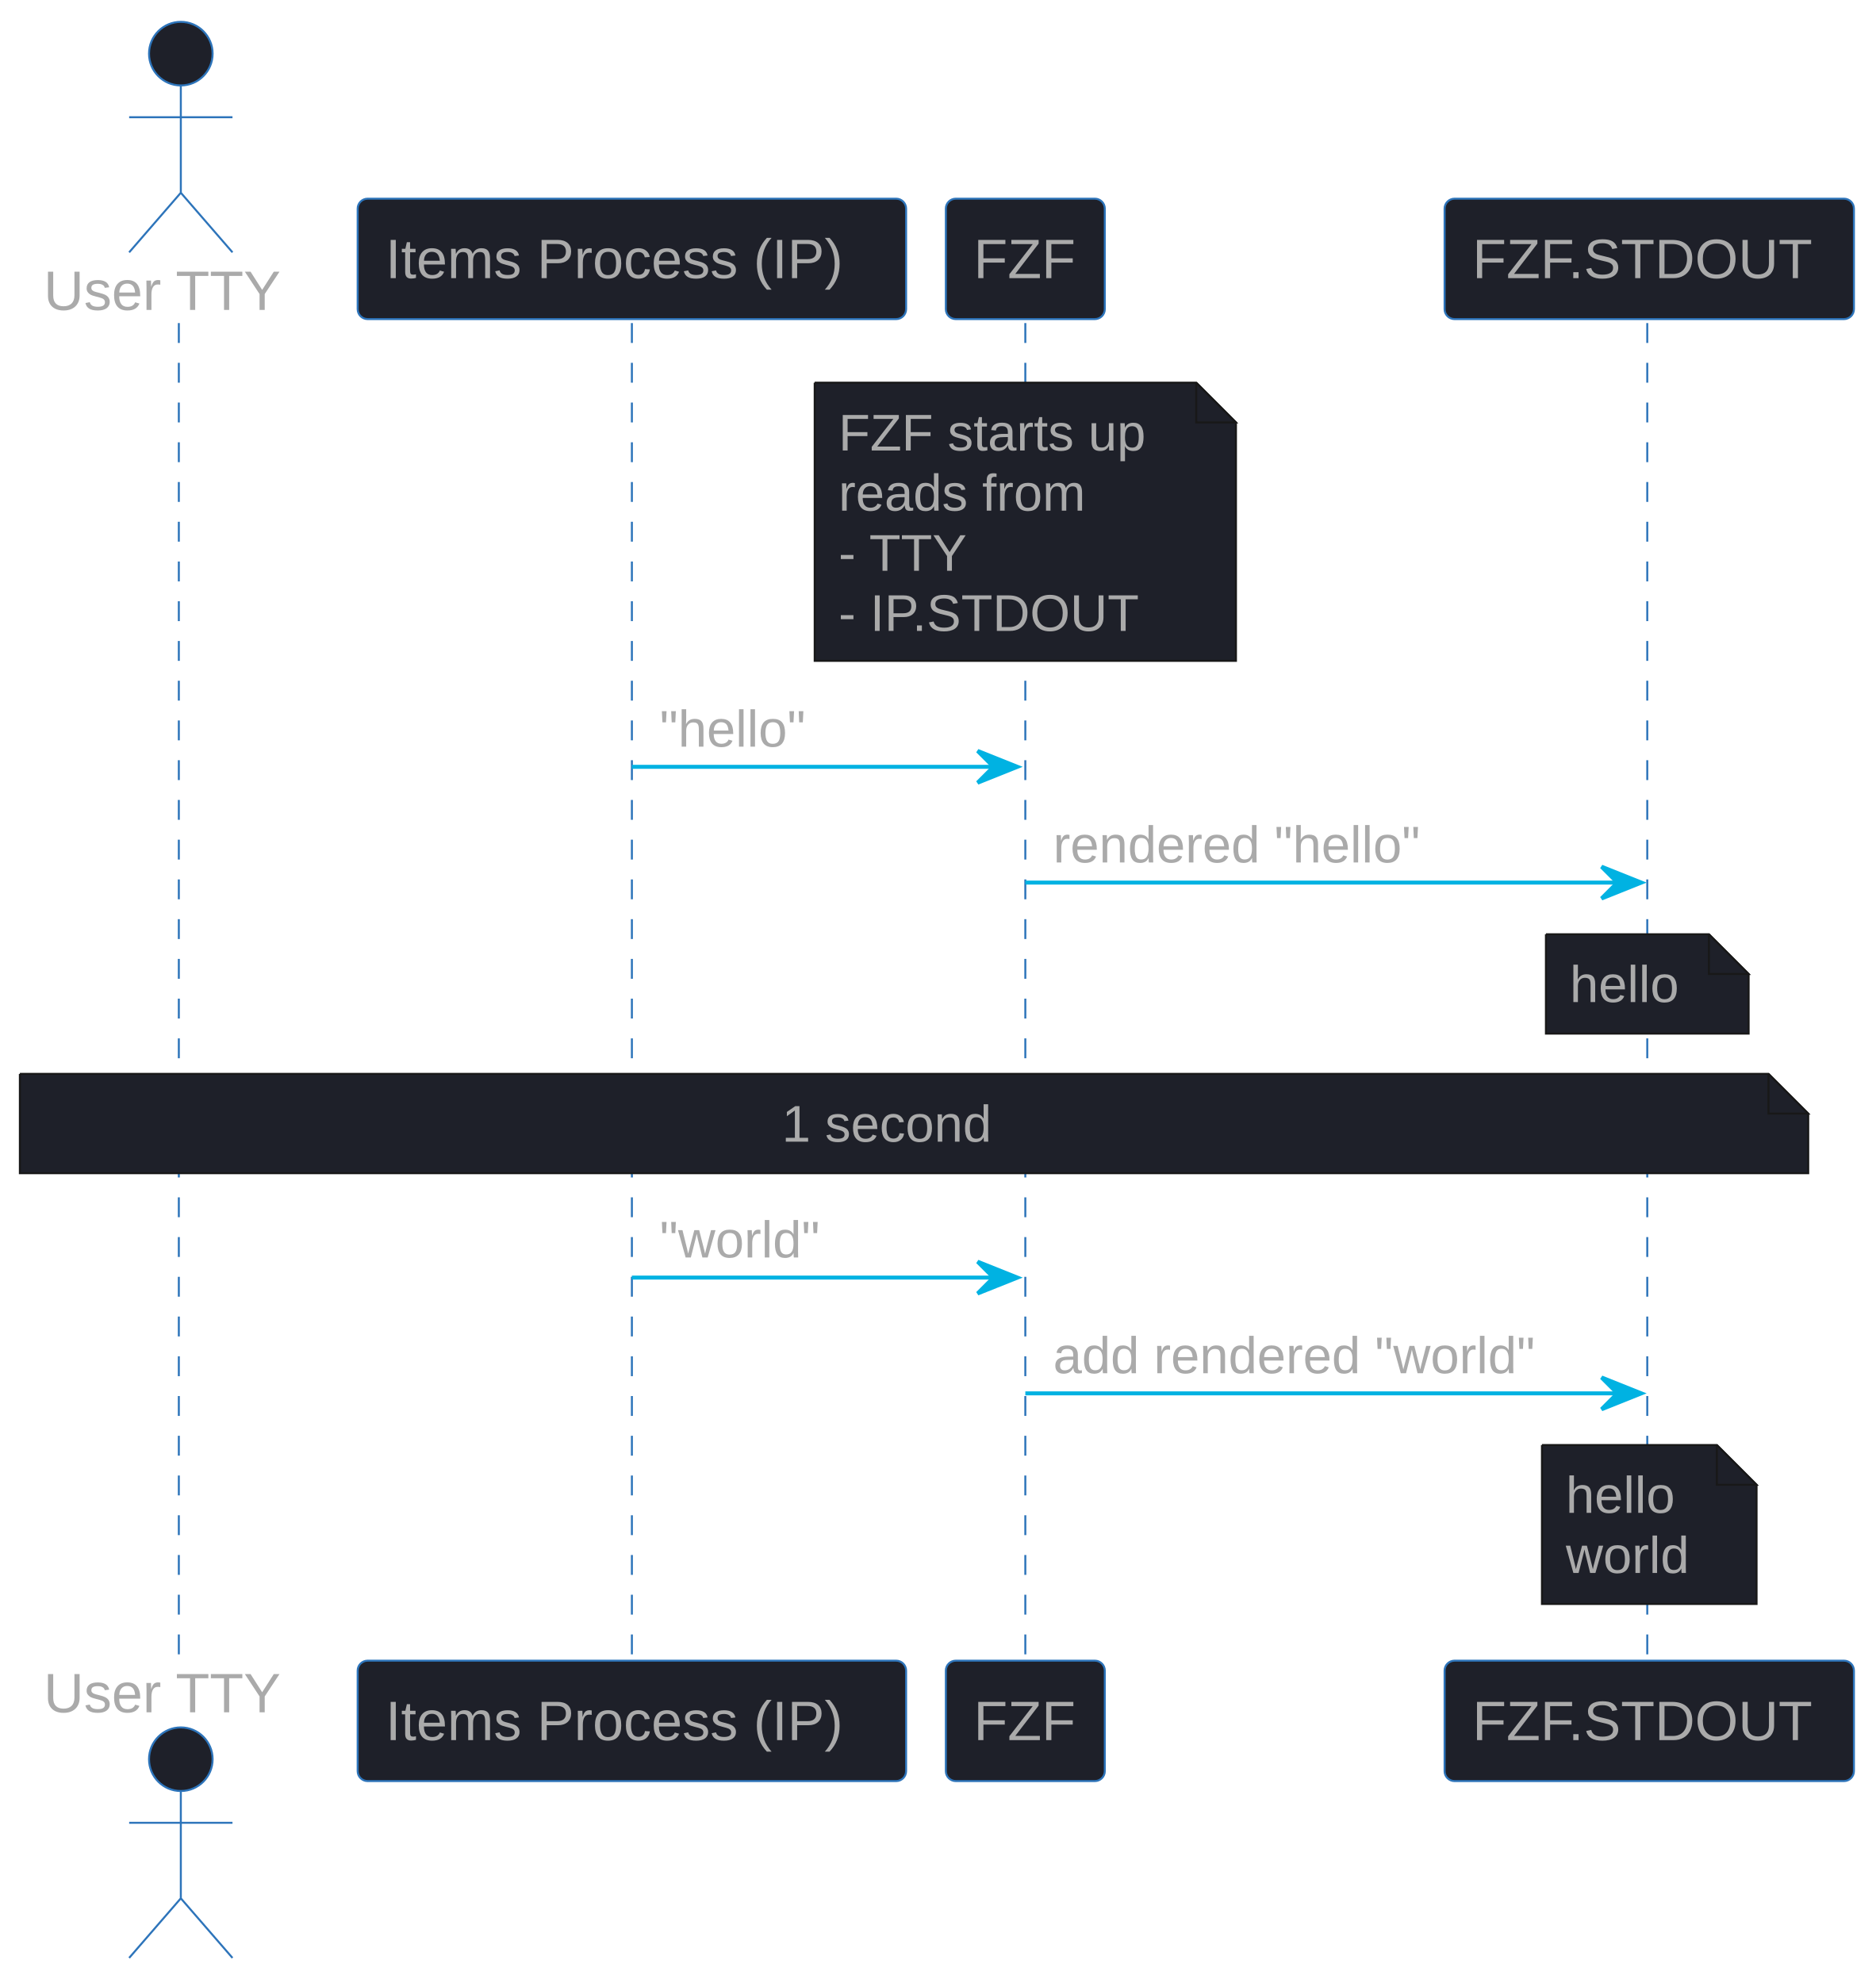
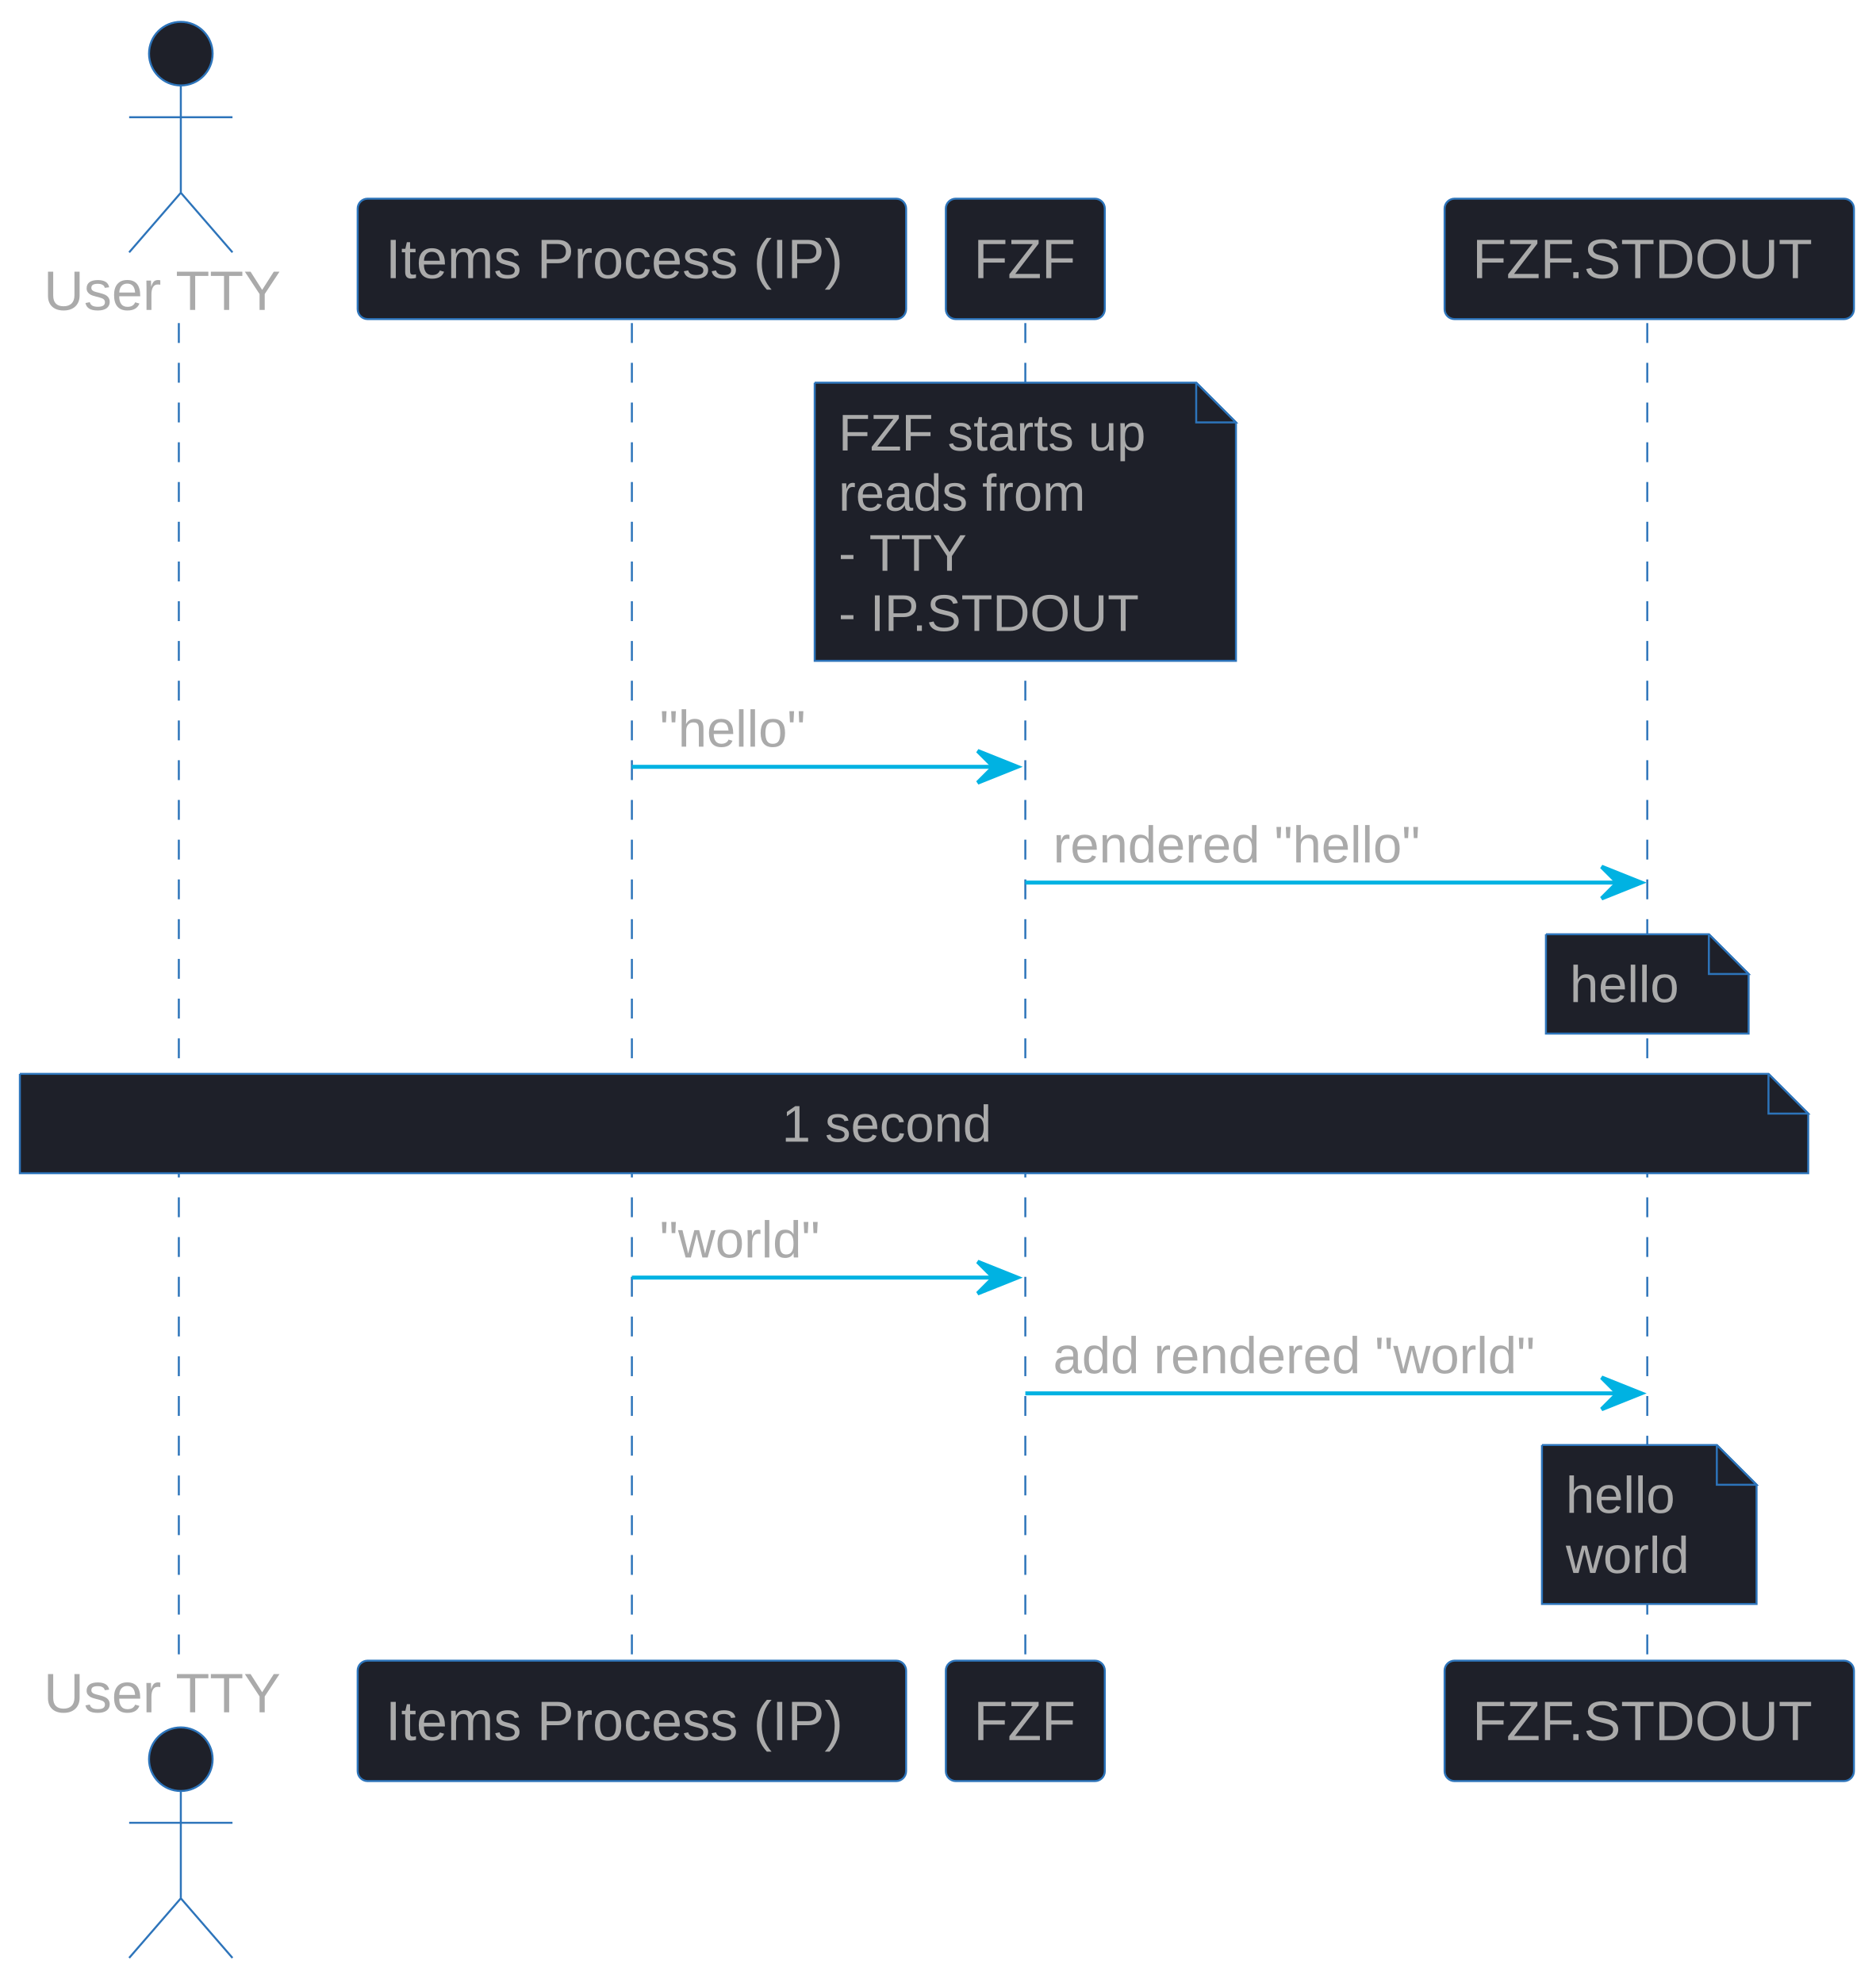
<svg xmlns="http://www.w3.org/2000/svg" contentStyleType="text/css" height="499px" preserveAspectRatio="none" style="width:472px;height:499px;" version="1.1" viewBox="0 0 472 499" width="472px" zoomAndPan="magnify">
  <defs />
  <g>
    <line style="stroke:#2D74BA;stroke-width:0.5;stroke-dasharray:5.0,5.0;" x1="45" x2="45" y1="81.297" y2="418.891" />
    <line style="stroke:#2D74BA;stroke-width:0.5;stroke-dasharray:5.0,5.0;" x1="159" x2="159" y1="81.297" y2="418.891" />
    <line style="stroke:#2D74BA;stroke-width:0.5;stroke-dasharray:5.0,5.0;" x1="258" x2="258" y1="81.297" y2="418.891" />
    <line style="stroke:#2D74BA;stroke-width:0.5;stroke-dasharray:5.0,5.0;" x1="414.5" x2="414.5" y1="81.297" y2="418.891" />
    <text fill="#AAAAAA" font-family="Arial" font-size="14" lengthAdjust="spacing" textLength="63" x="11" y="77.995">User TTY</text>
    <ellipse cx="45.5" cy="13.5" fill="#1E2029" rx="8" ry="8" style="stroke:#2D74BA;stroke-width:0.5;" />
    <path d="M45.5,21.5 L45.5,48.5 M32.5,29.5 L58.5,29.5 M45.5,48.5 L32.5,63.5 M45.5,48.5 L58.5,63.5 " fill="none" style="stroke:#2D74BA;stroke-width:0.5;" />
    <text fill="#AAAAAA" font-family="Arial" font-size="14" lengthAdjust="spacing" textLength="63" x="11" y="430.886">User TTY</text>
    <ellipse cx="45.5" cy="442.688" fill="#1E2029" rx="8" ry="8" style="stroke:#2D74BA;stroke-width:0.5;" />
    <path d="M45.5,450.688 L45.5,477.688 M32.5,458.688 L58.5,458.688 M45.5,477.688 L32.5,492.688 M45.5,477.688 L58.5,492.688 " fill="none" style="stroke:#2D74BA;stroke-width:0.5;" />
    <rect fill="#1E2029" height="30.297" rx="2.5" ry="2.5" style="stroke:#2D74BA;stroke-width:0.5;" width="138" x="90" y="50" />
    <text fill="#AAAAAA" font-family="Arial" font-size="14" lengthAdjust="spacing" textLength="124" x="97" y="69.995">Items Process (IP)</text>
    <rect fill="#1E2029" height="30.297" rx="2.5" ry="2.5" style="stroke:#2D74BA;stroke-width:0.5;" width="138" x="90" y="417.891" />
    <text fill="#AAAAAA" font-family="Arial" font-size="14" lengthAdjust="spacing" textLength="124" x="97" y="437.886">Items Process (IP)</text>
    <rect fill="#1E2029" height="30.297" rx="2.5" ry="2.5" style="stroke:#2D74BA;stroke-width:0.5;" width="40" x="238" y="50" />
    <text fill="#AAAAAA" font-family="Arial" font-size="14" lengthAdjust="spacing" textLength="26" x="245" y="69.995">FZF</text>
    <rect fill="#1E2029" height="30.297" rx="2.5" ry="2.5" style="stroke:#2D74BA;stroke-width:0.5;" width="40" x="238" y="417.891" />
    <text fill="#AAAAAA" font-family="Arial" font-size="14" lengthAdjust="spacing" textLength="26" x="245" y="437.886">FZF</text>
    <rect fill="#1E2029" height="30.297" rx="2.5" ry="2.5" style="stroke:#2D74BA;stroke-width:0.5;" width="103" x="363.5" y="50" />
    <text fill="#AAAAAA" font-family="Arial" font-size="14" lengthAdjust="spacing" textLength="89" x="370.5" y="69.995">FZF.STDOUT</text>
    <rect fill="#1E2029" height="30.297" rx="2.5" ry="2.5" style="stroke:#2D74BA;stroke-width:0.5;" width="103" x="363.5" y="417.891" />
    <text fill="#AAAAAA" font-family="Arial" font-size="14" lengthAdjust="spacing" textLength="89" x="370.5" y="437.886">FZF.STDOUT</text>
-     <path d="M205,96.297 L205,166.297 L311,166.297 L311,106.297 L301,96.297 L205,96.297 " fill="#1E2029" style="stroke:#181818;stroke-width:0.5;" />
-     <path d="M301,96.297 L301,106.297 L311,106.297 L301,96.297 " fill="#1E2029" style="stroke:#181818;stroke-width:0.5;" />
+     <path d="M205,96.297 L205,166.297 L311,166.297 L311,106.297 L301,96.297 L205,96.297 " fill="#1E2029" style="stroke:#2D74BA;stroke-width:0.5;" />
+     <path d="M301,96.297 L301,106.297 L311,106.297 L301,96.297 " fill="#1E2029" style="stroke:#2D74BA;stroke-width:0.5;" />
    <text fill="#AAAAAA" font-family="Arial" font-size="13" lengthAdjust="spacing" textLength="85" x="211" y="113.364">FZF starts up</text>
    <text fill="#AAAAAA" font-family="Arial" font-size="13" lengthAdjust="spacing" textLength="70" x="211" y="128.497">reads from</text>
    <text fill="#AAAAAA" font-family="Arial" font-size="13" lengthAdjust="spacing" textLength="30" x="211" y="143.629">- TTY</text>
    <text fill="#AAAAAA" font-family="Arial" font-size="13" lengthAdjust="spacing" textLength="77" x="211" y="158.762">- IP.STDOUT</text>
    <polygon fill="#00B2E2" points="246,188.961,256,192.961,246,196.961,250,192.961" style="stroke:#00B2E2;stroke-width:1.0;" />
    <line style="stroke:#00B2E2;stroke-width:1.0;" x1="159" x2="252" y1="192.961" y2="192.961" />
    <text fill="#AAAAAA" font-family="Arial" font-size="13" lengthAdjust="spacing" textLength="40" x="166" y="187.895">"hello"</text>
    <polygon fill="#00B2E2" points="403,218.094,413,222.094,403,226.094,407,222.094" style="stroke:#00B2E2;stroke-width:1.0;" />
    <line style="stroke:#00B2E2;stroke-width:1.0;" x1="258" x2="409" y1="222.094" y2="222.094" />
    <text fill="#AAAAAA" font-family="Arial" font-size="13" lengthAdjust="spacing" textLength="102" x="265" y="217.028">rendered "hello"</text>
-     <path d="M389,235.094 L389,260.094 L440,260.094 L440,245.094 L430,235.094 L389,235.094 " fill="#1E2029" style="stroke:#181818;stroke-width:0.5;" />
-     <path d="M430,235.094 L430,245.094 L440,245.094 L430,235.094 " fill="#1E2029" style="stroke:#181818;stroke-width:0.5;" />
+     <path d="M389,235.094 L389,260.094 L440,260.094 L440,245.094 L430,235.094 L389,235.094 " fill="#1E2029" style="stroke:#2D74BA;stroke-width:0.5;" />
+     <path d="M430,235.094 L430,245.094 L440,245.094 L430,235.094 " fill="#1E2029" style="stroke:#2D74BA;stroke-width:0.5;" />
    <text fill="#AAAAAA" font-family="Arial" font-size="13" lengthAdjust="spacing" textLength="30" x="395" y="252.161">hello</text>
-     <path d="M5,270.227 L5,295.227 L455,295.227 L455,280.227 L445,270.227 L5,270.227 " fill="#1E2029" style="stroke:#181818;stroke-width:0.5;" />
-     <path d="M445,270.227 L445,280.227 L455,280.227 L445,270.227 " fill="#1E2029" style="stroke:#181818;stroke-width:0.5;" />
+     <path d="M5,270.227 L5,295.227 L455,295.227 L455,280.227 L445,270.227 L5,270.227 " fill="#1E2029" style="stroke:#2D74BA;stroke-width:0.5;" />
+     <path d="M445,270.227 L445,280.227 L455,280.227 L445,270.227 " fill="#1E2029" style="stroke:#2D74BA;stroke-width:0.5;" />
    <text fill="#AAAAAA" font-family="Arial" font-size="13" lengthAdjust="spacing" textLength="58" x="196.75" y="287.293">1 second</text>
    <polygon fill="#00B2E2" points="246,317.492,256,321.492,246,325.492,250,321.492" style="stroke:#00B2E2;stroke-width:1.0;" />
    <line style="stroke:#00B2E2;stroke-width:1.0;" x1="159" x2="252" y1="321.492" y2="321.492" />
    <text fill="#AAAAAA" font-family="Arial" font-size="13" lengthAdjust="spacing" textLength="43" x="166" y="316.426">"world"</text>
    <polygon fill="#00B2E2" points="403,346.625,413,350.625,403,354.625,407,350.625" style="stroke:#00B2E2;stroke-width:1.0;" />
    <line style="stroke:#00B2E2;stroke-width:1.0;" x1="258" x2="409" y1="350.625" y2="350.625" />
    <text fill="#AAAAAA" font-family="Arial" font-size="13" lengthAdjust="spacing" textLength="133" x="265" y="345.559">add rendered "world"</text>
-     <path d="M388,363.625 L388,403.625 L442,403.625 L442,373.625 L432,363.625 L388,363.625 " fill="#1E2029" style="stroke:#181818;stroke-width:0.5;" />
-     <path d="M432,363.625 L432,373.625 L442,373.625 L432,363.625 " fill="#1E2029" style="stroke:#181818;stroke-width:0.5;" />
+     <path d="M388,363.625 L388,403.625 L442,403.625 L442,373.625 L432,363.625 L388,363.625 " fill="#1E2029" style="stroke:#2D74BA;stroke-width:0.5;" />
+     <path d="M432,363.625 L432,373.625 L442,373.625 L432,363.625 " fill="#1E2029" style="stroke:#2D74BA;stroke-width:0.5;" />
    <text fill="#AAAAAA" font-family="Arial" font-size="13" lengthAdjust="spacing" textLength="30" x="394" y="380.692">hello</text>
    <text fill="#AAAAAA" font-family="Arial" font-size="13" lengthAdjust="spacing" textLength="33" x="394" y="395.825">world</text>
  </g>
</svg>
